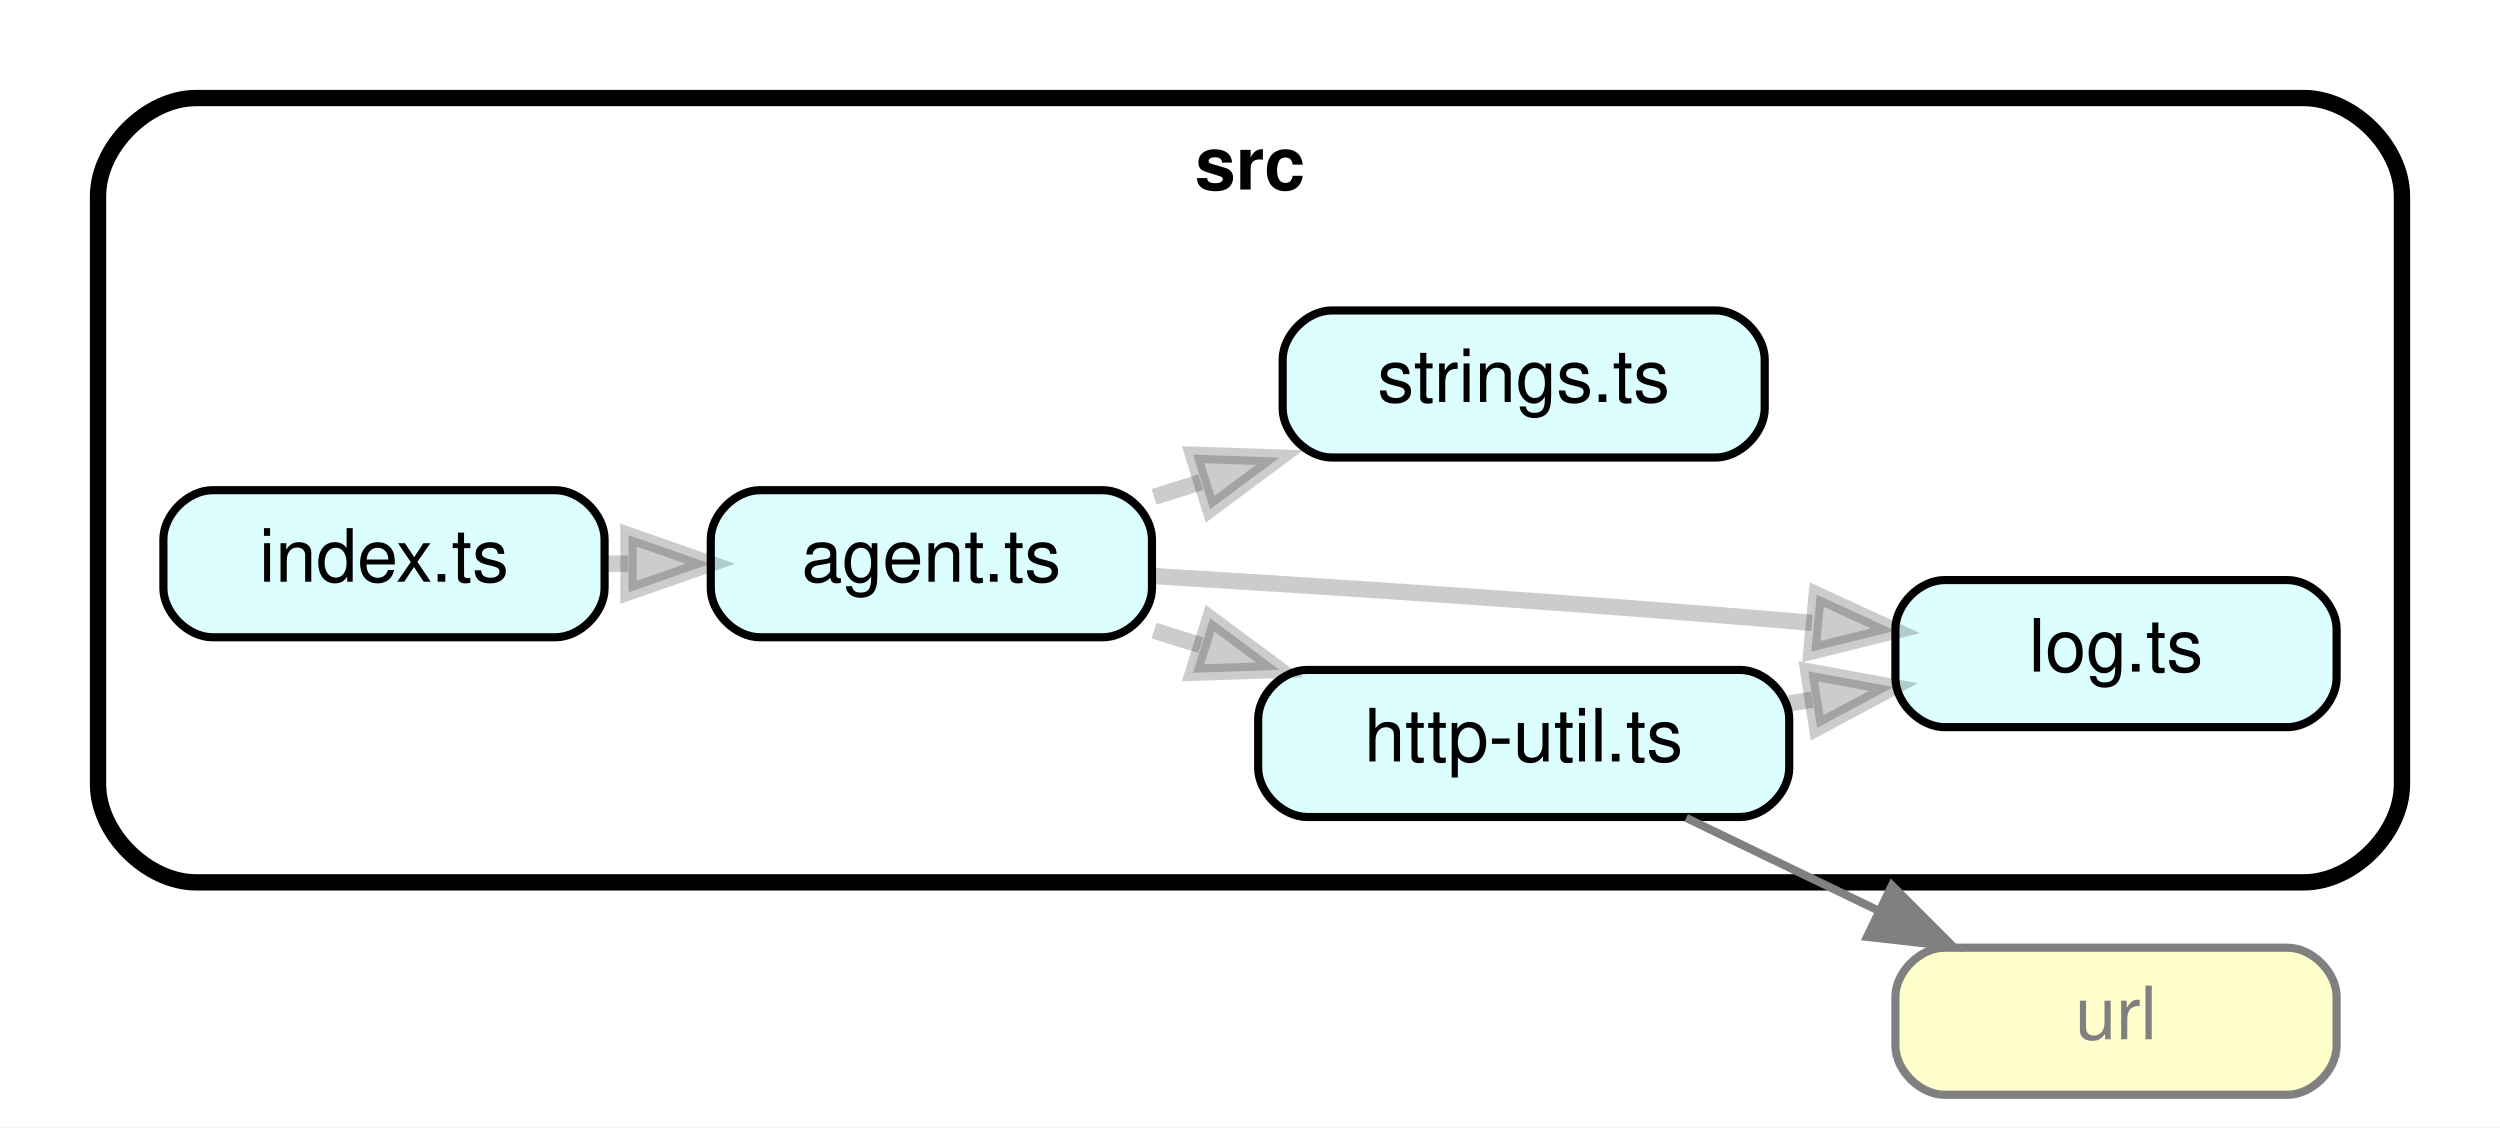
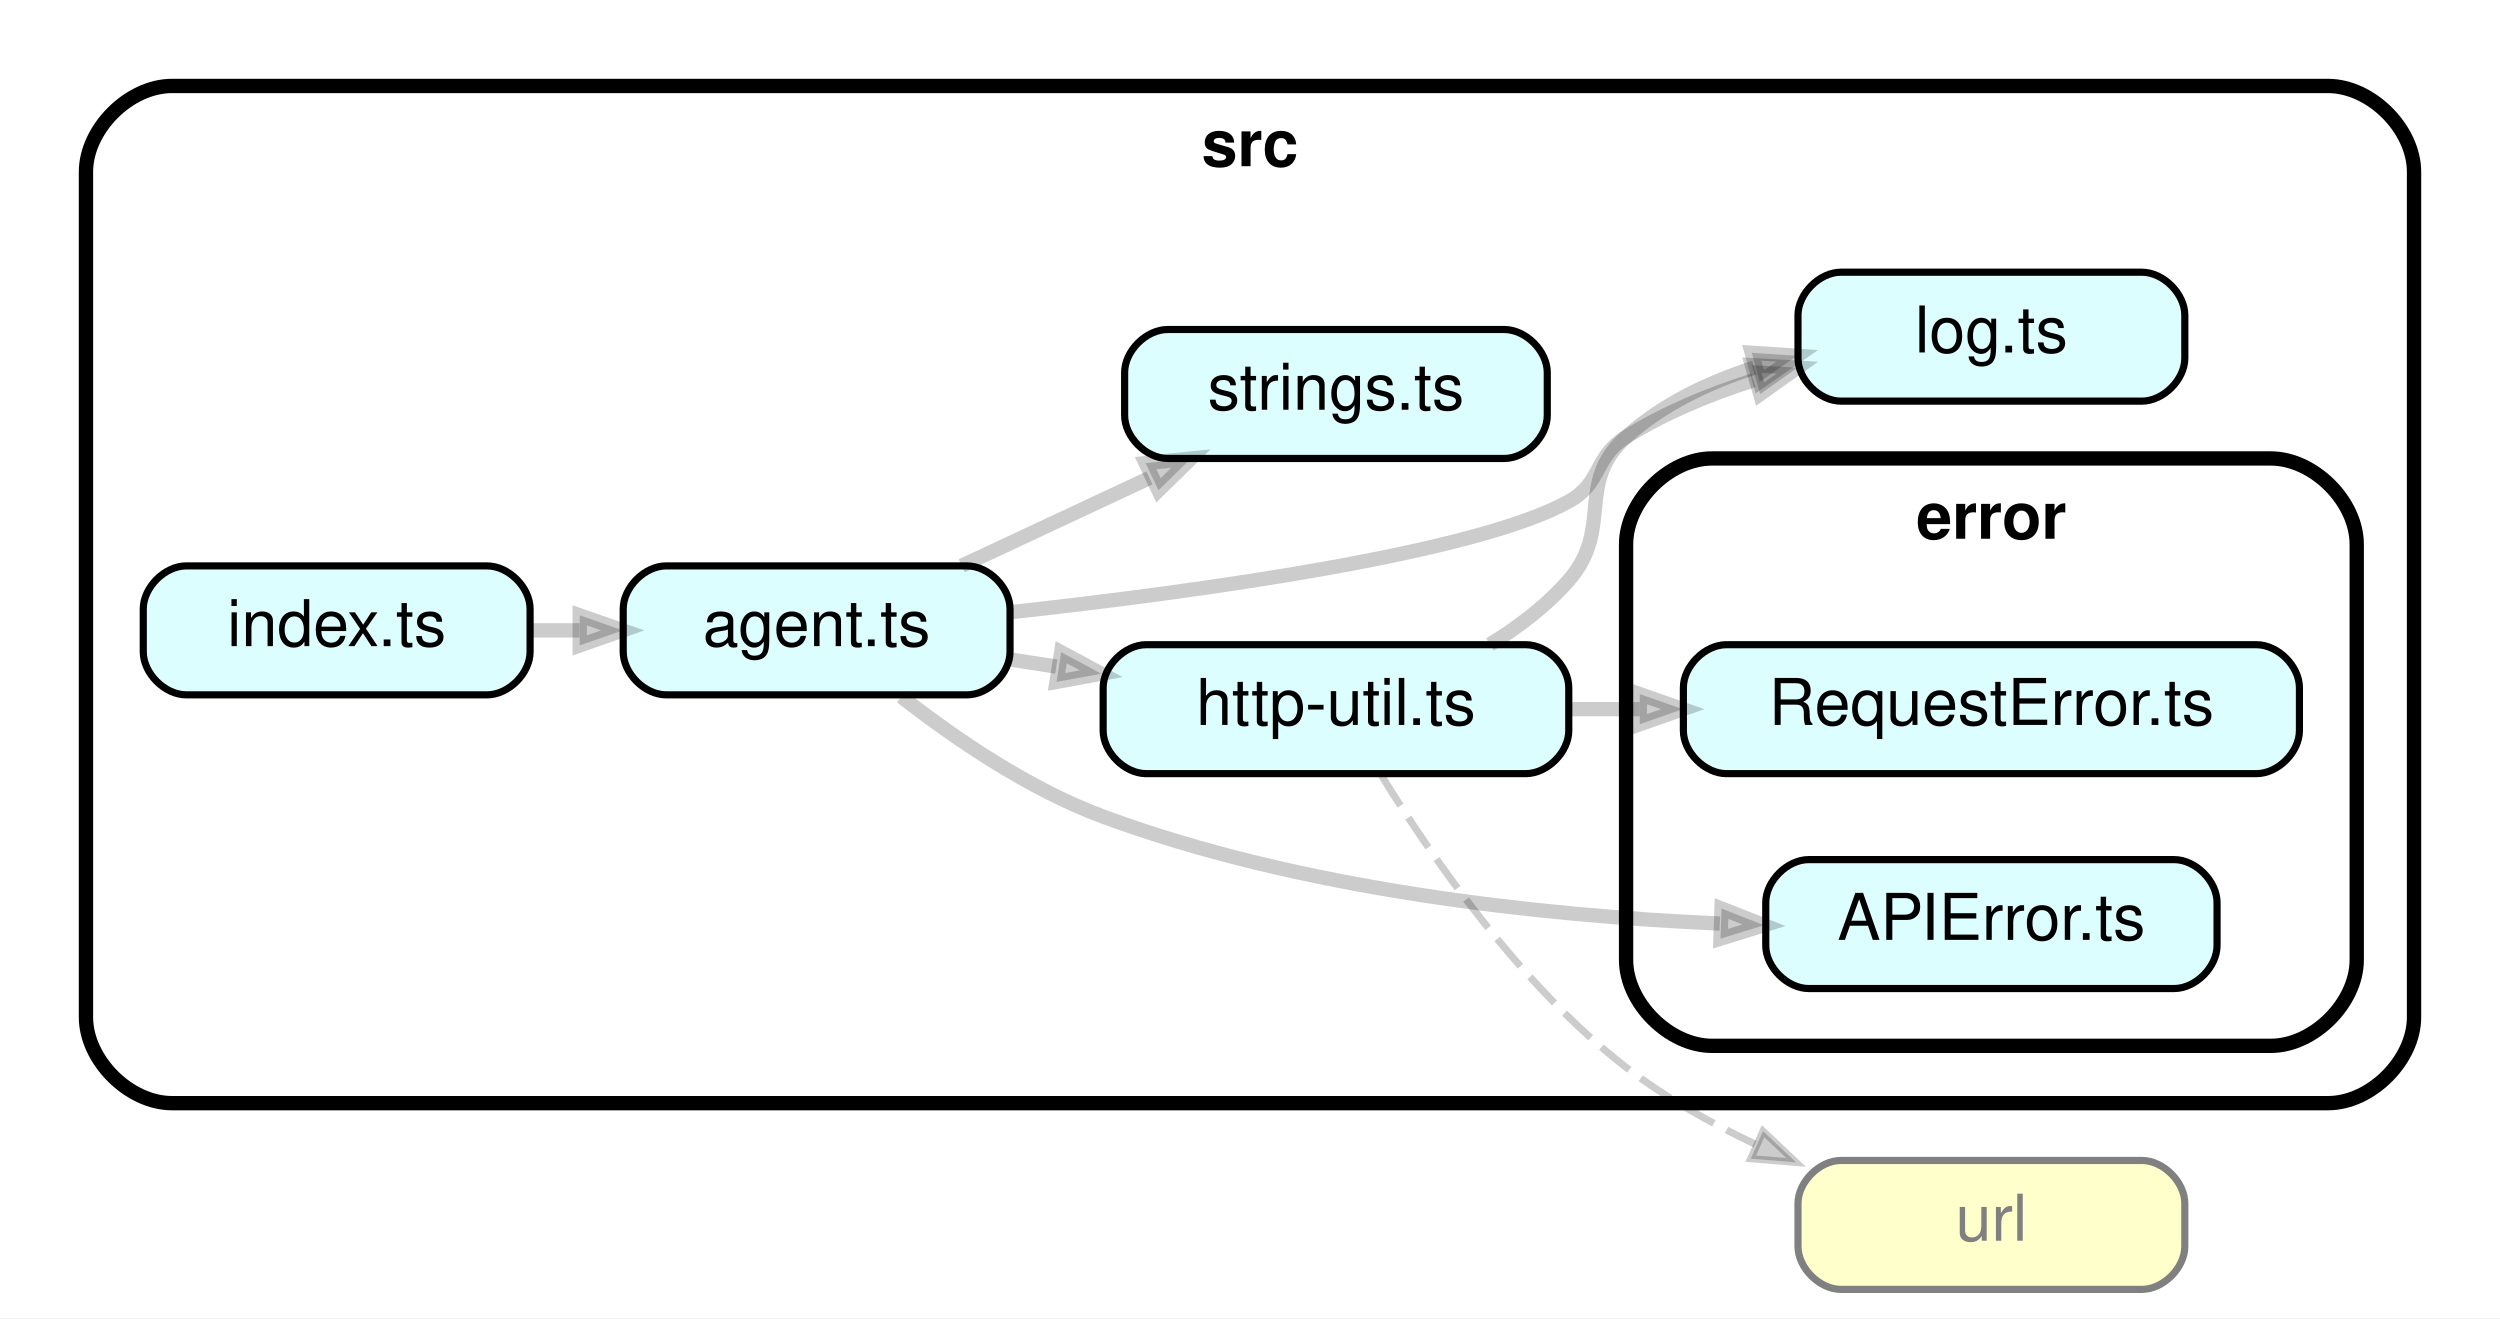
- <svg xmlns="http://www.w3.org/2000/svg" xmlns:xlink="http://www.w3.org/1999/xlink" width="306pt" height="138pt" viewBox="0.00 0.00 306.00 138.00">
-   <g id="graph0" class="graph" transform="scale(1 1) rotate(0) translate(4 134)">
-     <polygon fill="white" stroke="transparent" points="-4,4 -4,-134 302,-134 302,4 -4,4" />
+ <svg xmlns="http://www.w3.org/2000/svg" xmlns:xlink="http://www.w3.org/1999/xlink" width="349pt" height="184pt" viewBox="0.00 0.00 349.00 184.00">
+   <g id="graph0" class="graph" transform="scale(1 1) rotate(0) translate(4 180)">
+     <polygon fill="white" stroke="transparent" points="-4,4 -4,-180 345,-180 345,4 -4,4" />
    <g id="clust1" class="cluster">
-       <path fill="#ffffff" stroke="black" stroke-width="2" d="M20,-26C20,-26 278,-26 278,-26 284,-26 290,-32 290,-38 290,-38 290,-110 290,-110 290,-116 284,-122 278,-122 278,-122 20,-122 20,-122 14,-122 8,-116 8,-110 8,-110 8,-38 8,-38 8,-32 14,-26 20,-26" />
-       <text text-anchor="middle" x="149" y="-110.8" font-family="Helvetica,sans-Serif" font-weight="bold" font-size="9.00">src</text>
+       <path fill="#ffffff" stroke="black" stroke-width="2" d="M20,-26C20,-26 321,-26 321,-26 327,-26 333,-32 333,-38 333,-38 333,-156 333,-156 333,-162 327,-168 321,-168 321,-168 20,-168 20,-168 14,-168 8,-162 8,-156 8,-156 8,-38 8,-38 8,-32 14,-26 20,-26" />
+       <text text-anchor="middle" x="170.5" y="-156.8" font-family="Helvetica,sans-Serif" font-weight="bold" font-size="9.00">src</text>
+     </g>
+     <g id="clust2" class="cluster">
+       <path fill="#ffffff" stroke="black" stroke-width="2" d="M235,-34C235,-34 313,-34 313,-34 319,-34 325,-40 325,-46 325,-46 325,-104 325,-104 325,-110 319,-116 313,-116 313,-116 235,-116 235,-116 229,-116 223,-110 223,-104 223,-104 223,-46 223,-46 223,-40 229,-34 235,-34" />
+       <text text-anchor="middle" x="274" y="-104.8" font-family="Helvetica,sans-Serif" font-weight="bold" font-size="9.00">error</text>
    </g>
    <g id="node1" class="node">
      <g id="a_node1">
        <a xlink:href="https://github.com/dragonman225/notionapi-agent/tree/master/src/agent.ts" xlink:title="agent.ts">
-           <path fill="#ddfeff" stroke="black" d="M131,-74C131,-74 89,-74 89,-74 86,-74 83,-71 83,-68 83,-68 83,-62 83,-62 83,-59 86,-56 89,-56 89,-56 131,-56 131,-56 134,-56 137,-59 137,-62 137,-62 137,-68 137,-68 137,-71 134,-74 131,-74" />
-           <text text-anchor="middle" x="110" y="-62.8" font-family="Helvetica,sans-Serif" font-size="9.00">agent.ts</text>
+           <path fill="#ddfeff" stroke="black" d="M131,-101C131,-101 89,-101 89,-101 86,-101 83,-98 83,-95 83,-95 83,-89 83,-89 83,-86 86,-83 89,-83 89,-83 131,-83 131,-83 134,-83 137,-86 137,-89 137,-89 137,-95 137,-95 137,-98 134,-101 131,-101" />
+           <text text-anchor="middle" x="110" y="-89.8" font-family="Helvetica,sans-Serif" font-size="9.00">agent.ts</text>
        </a>
      </g>
    </g>
    <g id="node2" class="node">
      <g id="a_node2">
-         <a xlink:href="https://github.com/dragonman225/notionapi-agent/tree/master/src/http-util.ts" xlink:title="http-util.ts">
-           <path fill="#ddfeff" stroke="black" d="M209,-52C209,-52 156,-52 156,-52 153,-52 150,-49 150,-46 150,-46 150,-40 150,-40 150,-37 153,-34 156,-34 156,-34 209,-34 209,-34 212,-34 215,-37 215,-40 215,-40 215,-46 215,-46 215,-49 212,-52 209,-52" />
-           <text text-anchor="middle" x="182.5" y="-40.8" font-family="Helvetica,sans-Serif" font-size="9.00">http-util.ts</text>
+         <a xlink:href="https://github.com/dragonman225/notionapi-agent/tree/master/src/error/APIError.ts" xlink:title="APIError.ts">
+           <path fill="#ddfeff" stroke="black" d="M299.5,-60C299.5,-60 248.5,-60 248.5,-60 245.5,-60 242.5,-57 242.5,-54 242.5,-54 242.5,-48 242.5,-48 242.5,-45 245.5,-42 248.5,-42 248.5,-42 299.5,-42 299.5,-42 302.5,-42 305.5,-45 305.5,-48 305.5,-48 305.5,-54 305.5,-54 305.5,-57 302.5,-60 299.5,-60" />
+           <text text-anchor="middle" x="274" y="-48.8" font-family="Helvetica,sans-Serif" font-size="9.00">APIError.ts</text>
        </a>
      </g>
    </g>
    <g id="edge1" class="edge">
-       <path fill="none" stroke="#000000" stroke-width="2" stroke-opacity="0.2" d="M137.25,-56.81C139.13,-56.22 141.05,-55.62 142.98,-55.02" />
-       <polygon fill="#000000" fill-opacity="0.2" stroke="#000000" stroke-width="2" stroke-opacity="0.2" points="144.12,-58.33 152.62,-52.01 142.03,-51.65 144.12,-58.33" />
+       <path fill="none" stroke="#000000" stroke-width="2" stroke-opacity="0.2" d="M121.83,-82.75C129.26,-76.94 139.62,-69.84 150,-66 177.71,-55.74 211.1,-52.17 236.09,-51.07" />
+       <polygon fill="#000000" fill-opacity="0.2" stroke="#000000" stroke-width="2" stroke-opacity="0.2" points="236.33,-53.16 242.25,-50.84 236.18,-48.96 236.33,-53.16" />
    </g>
    <g id="node4" class="node">
      <g id="a_node4">
-         <a xlink:href="https://github.com/dragonman225/notionapi-agent/tree/master/src/log.ts" xlink:title="log.ts">
-           <path fill="#ddfeff" stroke="black" d="M276,-63C276,-63 234,-63 234,-63 231,-63 228,-60 228,-57 228,-57 228,-51 228,-51 228,-48 231,-45 234,-45 234,-45 276,-45 276,-45 279,-45 282,-48 282,-51 282,-51 282,-57 282,-57 282,-60 279,-63 276,-63" />
-           <text text-anchor="middle" x="255" y="-51.8" font-family="Helvetica,sans-Serif" font-size="9.00">log.ts</text>
+         <a xlink:href="https://github.com/dragonman225/notionapi-agent/tree/master/src/http-util.ts" xlink:title="http-util.ts">
+           <path fill="#ddfeff" stroke="black" d="M209,-90C209,-90 156,-90 156,-90 153,-90 150,-87 150,-84 150,-84 150,-78 150,-78 150,-75 153,-72 156,-72 156,-72 209,-72 209,-72 212,-72 215,-75 215,-78 215,-78 215,-84 215,-84 215,-87 212,-90 209,-90" />
+           <text text-anchor="middle" x="182.5" y="-78.8" font-family="Helvetica,sans-Serif" font-size="9.00">http-util.ts</text>
        </a>
      </g>
    </g>
    <g id="edge2" class="edge">
-       <path fill="none" stroke="#000000" stroke-width="2" stroke-opacity="0.2" d="M137.09,-63.5C158.14,-62.22 188.49,-60.25 215,-58 215.92,-57.92 216.85,-57.84 217.79,-57.76" />
-       <polygon fill="#000000" fill-opacity="0.2" stroke="#000000" stroke-width="2" stroke-opacity="0.2" points="218.37,-61.22 228,-56.79 217.71,-54.25 218.37,-61.22" />
+       <path fill="none" stroke="#000000" stroke-width="2" stroke-opacity="0.2" d="M137.25,-87.9C139.29,-87.59 141.37,-87.26 143.46,-86.94" />
+       <polygon fill="#000000" fill-opacity="0.2" stroke="#000000" stroke-width="2" stroke-opacity="0.2" points="144.14,-88.95 149.74,-85.95 143.49,-84.81 144.14,-88.95" />
    </g>
-     <g id="node5" class="node">
-       <g id="a_node5">
-         <a xlink:href="https://github.com/dragonman225/notionapi-agent/tree/master/src/strings.ts" xlink:title="strings.ts">
-           <path fill="#ddfeff" stroke="black" d="M206,-96C206,-96 159,-96 159,-96 156,-96 153,-93 153,-90 153,-90 153,-84 153,-84 153,-81 156,-78 159,-78 159,-78 206,-78 206,-78 209,-78 212,-81 212,-84 212,-84 212,-90 212,-90 212,-93 209,-96 206,-96" />
-           <text text-anchor="middle" x="182.5" y="-84.8" font-family="Helvetica,sans-Serif" font-size="9.00">strings.ts</text>
+     <g id="node6" class="node">
+       <g id="a_node6">
+         <a xlink:href="https://github.com/dragonman225/notionapi-agent/tree/master/src/log.ts" xlink:title="log.ts">
+           <path fill="#ddfeff" stroke="black" d="M295,-142C295,-142 253,-142 253,-142 250,-142 247,-139 247,-136 247,-136 247,-130 247,-130 247,-127 250,-124 253,-124 253,-124 295,-124 295,-124 298,-124 301,-127 301,-130 301,-130 301,-136 301,-136 301,-139 298,-142 295,-142" />
+           <text text-anchor="middle" x="274" y="-130.8" font-family="Helvetica,sans-Serif" font-size="9.00">log.ts</text>
        </a>
      </g>
    </g>
    <g id="edge3" class="edge">
-       <path fill="none" stroke="#000000" stroke-width="2" stroke-opacity="0.2" d="M137.25,-73.19C139.13,-73.78 141.05,-74.38 142.98,-74.98" />
-       <polygon fill="#000000" fill-opacity="0.2" stroke="#000000" stroke-width="2" stroke-opacity="0.2" points="142.03,-78.35 152.62,-77.99 144.12,-71.67 142.03,-78.35" />
+       <path fill="none" stroke="#000000" stroke-width="2" stroke-opacity="0.2" d="M137.04,-94.53C163.36,-97.43 201.95,-102.74 215,-110 219.68,-112.6 218.46,-116.16 223,-119 228.39,-122.37 234.6,-124.94 240.78,-126.91" />
+       <polygon fill="#000000" fill-opacity="0.2" stroke="#000000" stroke-width="2" stroke-opacity="0.2" points="240.56,-129.03 246.91,-128.67 241.72,-124.99 240.56,-129.03" />
+     </g>
+     <g id="node7" class="node">
+       <g id="a_node7">
+         <a xlink:href="https://github.com/dragonman225/notionapi-agent/tree/master/src/strings.ts" xlink:title="strings.ts">
+           <path fill="#ddfeff" stroke="black" d="M206,-134C206,-134 159,-134 159,-134 156,-134 153,-131 153,-128 153,-128 153,-122 153,-122 153,-119 156,-116 159,-116 159,-116 206,-116 206,-116 209,-116 212,-119 212,-122 212,-122 212,-128 212,-128 212,-131 209,-134 206,-134" />
+           <text text-anchor="middle" x="182.5" y="-122.8" font-family="Helvetica,sans-Serif" font-size="9.00">strings.ts</text>
+         </a>
+       </g>
    </g>
    <g id="edge4" class="edge">
-       <path fill="none" stroke="#000000" stroke-width="2" stroke-opacity="0.2" d="M215.04,-47.92C215.97,-48.07 216.9,-48.21 217.84,-48.36" />
-       <polygon fill="#000000" fill-opacity="0.2" stroke="#000000" stroke-width="2" stroke-opacity="0.2" points="217.34,-51.82 227.76,-49.91 218.42,-44.91 217.34,-51.82" />
-     </g>
-     <g id="node6" class="node">
-       <path fill="#ffffcc" stroke="grey" d="M276,-18C276,-18 234,-18 234,-18 231,-18 228,-15 228,-12 228,-12 228,-6 228,-6 228,-3 231,0 234,0 234,0 276,0 276,0 279,0 282,-3 282,-6 282,-6 282,-12 282,-12 282,-15 279,-18 276,-18" />
-       <text text-anchor="middle" x="255" y="-6.8" font-family="Helvetica,sans-Serif" font-size="9.00" fill="grey">url</text>
-     </g>
-     <g id="edge5" class="edge">
-       <path fill="none" stroke="grey" d="M202.39,-33.89C209.58,-30.42 217.94,-26.39 225.81,-22.59" />
-       <polygon fill="grey" stroke="grey" points="227.57,-25.63 235.06,-18.14 224.53,-19.33 227.57,-25.63" />
+       <path fill="none" stroke="#000000" stroke-width="2" stroke-opacity="0.2" d="M130.26,-101.02C138.35,-104.8 147.85,-109.25 156.47,-113.28" />
+       <polygon fill="#000000" fill-opacity="0.2" stroke="#000000" stroke-width="2" stroke-opacity="0.2" points="155.93,-115.35 162.26,-115.99 157.72,-111.55 155.93,-115.35" />
    </g>
    <g id="node3" class="node">
      <g id="a_node3">
-         <a xlink:href="https://github.com/dragonman225/notionapi-agent/tree/master/src/index.ts" xlink:title="index.ts">
-           <path fill="#ddfeff" stroke="black" d="M64,-74C64,-74 22,-74 22,-74 19,-74 16,-71 16,-68 16,-68 16,-62 16,-62 16,-59 19,-56 22,-56 22,-56 64,-56 64,-56 67,-56 70,-59 70,-62 70,-62 70,-68 70,-68 70,-71 67,-74 64,-74" />
-           <text text-anchor="middle" x="43" y="-62.8" font-family="Helvetica,sans-Serif" font-size="9.00">index.ts</text>
+         <a xlink:href="https://github.com/dragonman225/notionapi-agent/tree/master/src/error/RequestError.ts" xlink:title="RequestError.ts">
+           <path fill="#ddfeff" stroke="black" d="M311,-90C311,-90 237,-90 237,-90 234,-90 231,-87 231,-84 231,-84 231,-78 231,-78 231,-75 234,-72 237,-72 237,-72 311,-72 311,-72 314,-72 317,-75 317,-78 317,-78 317,-84 317,-84 317,-87 314,-90 311,-90" />
+           <text text-anchor="middle" x="274" y="-78.8" font-family="Helvetica,sans-Serif" font-size="9.00">RequestError.ts</text>
        </a>
      </g>
    </g>
+     <g id="edge5" class="edge">
+       <path fill="none" stroke="#000000" stroke-width="2" stroke-opacity="0.2" d="M215.05,-81C218.26,-81 221.57,-81 224.9,-81" />
+       <polygon fill="#000000" fill-opacity="0.2" stroke="#000000" stroke-width="2" stroke-opacity="0.2" points="224.91,-83.1 230.91,-81 224.91,-78.9 224.91,-83.1" />
+     </g>
    <g id="edge6" class="edge">
-       <path fill="none" stroke="#000000" stroke-width="2" stroke-opacity="0.2" d="M70.06,-65C70.99,-65 71.93,-65 72.86,-65" />
-       <polygon fill="#000000" fill-opacity="0.2" stroke="#000000" stroke-width="2" stroke-opacity="0.2" points="72.93,-68.5 82.93,-65 72.93,-61.5 72.93,-68.5" />
+       <path fill="none" stroke="#000000" stroke-width="2" stroke-opacity="0.2" d="M203.99,-90.03C208.02,-92.5 211.94,-95.48 215,-99 221.28,-106.22 215.88,-112.6 223,-119 228.03,-123.52 234.41,-126.59 240.91,-128.68" />
+       <polygon fill="#000000" fill-opacity="0.2" stroke="#000000" stroke-width="2" stroke-opacity="0.2" points="240.54,-130.75 246.88,-130.33 241.66,-126.71 240.54,-130.75" />
+     </g>
+     <g id="node8" class="node">
+       <path fill="#ffffcc" stroke="grey" d="M295,-18C295,-18 253,-18 253,-18 250,-18 247,-15 247,-12 247,-12 247,-6 247,-6 247,-3 250,0 253,0 253,0 295,0 295,0 298,0 301,-3 301,-6 301,-6 301,-12 301,-12 301,-15 298,-18 295,-18" />
+       <text text-anchor="middle" x="274" y="-6.8" font-family="Helvetica,sans-Serif" font-size="9.00" fill="grey">url</text>
+     </g>
+     <g id="edge7" class="edge">
+       <path fill="none" stroke="#000000" stroke-dasharray="5,2" stroke-opacity="0.2" d="M188.84,-71.76C195.59,-60.78 208.12,-42.51 223,-31 228.4,-26.82 234.71,-23.26 241,-20.29" />
+       <polygon fill="#000000" fill-opacity="0.2" stroke="#000000" stroke-opacity="0.2" points="242.12,-22.09 246.74,-17.73 240.41,-18.25 242.12,-22.09" />
+     </g>
+     <g id="node5" class="node">
+       <g id="a_node5">
+         <a xlink:href="https://github.com/dragonman225/notionapi-agent/tree/master/src/index.ts" xlink:title="index.ts">
+           <path fill="#ddfeff" stroke="black" d="M64,-101C64,-101 22,-101 22,-101 19,-101 16,-98 16,-95 16,-95 16,-89 16,-89 16,-86 19,-83 22,-83 22,-83 64,-83 64,-83 67,-83 70,-86 70,-89 70,-89 70,-95 70,-95 70,-98 67,-101 64,-101" />
+           <text text-anchor="middle" x="43" y="-89.8" font-family="Helvetica,sans-Serif" font-size="9.00">index.ts</text>
+         </a>
+       </g>
+     </g>
+     <g id="edge8" class="edge">
+       <path fill="none" stroke="#000000" stroke-width="2" stroke-opacity="0.2" d="M70.06,-92C72.32,-92 74.61,-92 76.9,-92" />
+       <polygon fill="#000000" fill-opacity="0.2" stroke="#000000" stroke-width="2" stroke-opacity="0.2" points="76.93,-94.1 82.93,-92 76.93,-89.9 76.93,-94.1" />
    </g>
  </g>
</svg>
